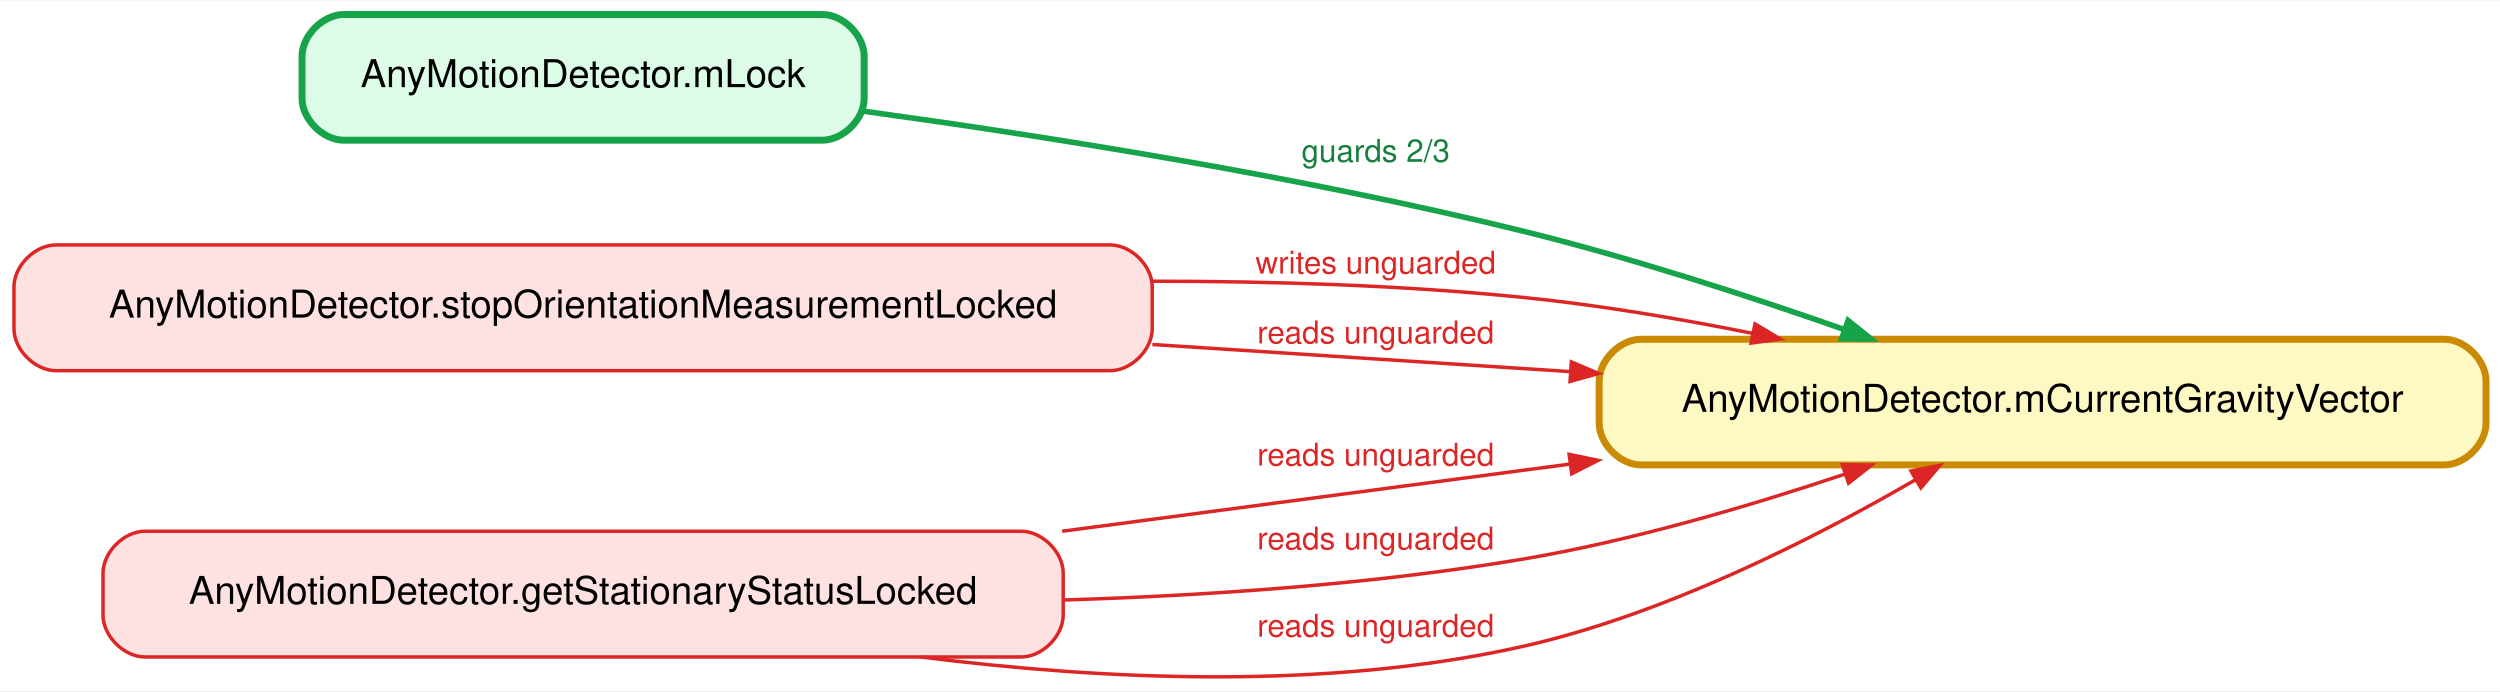
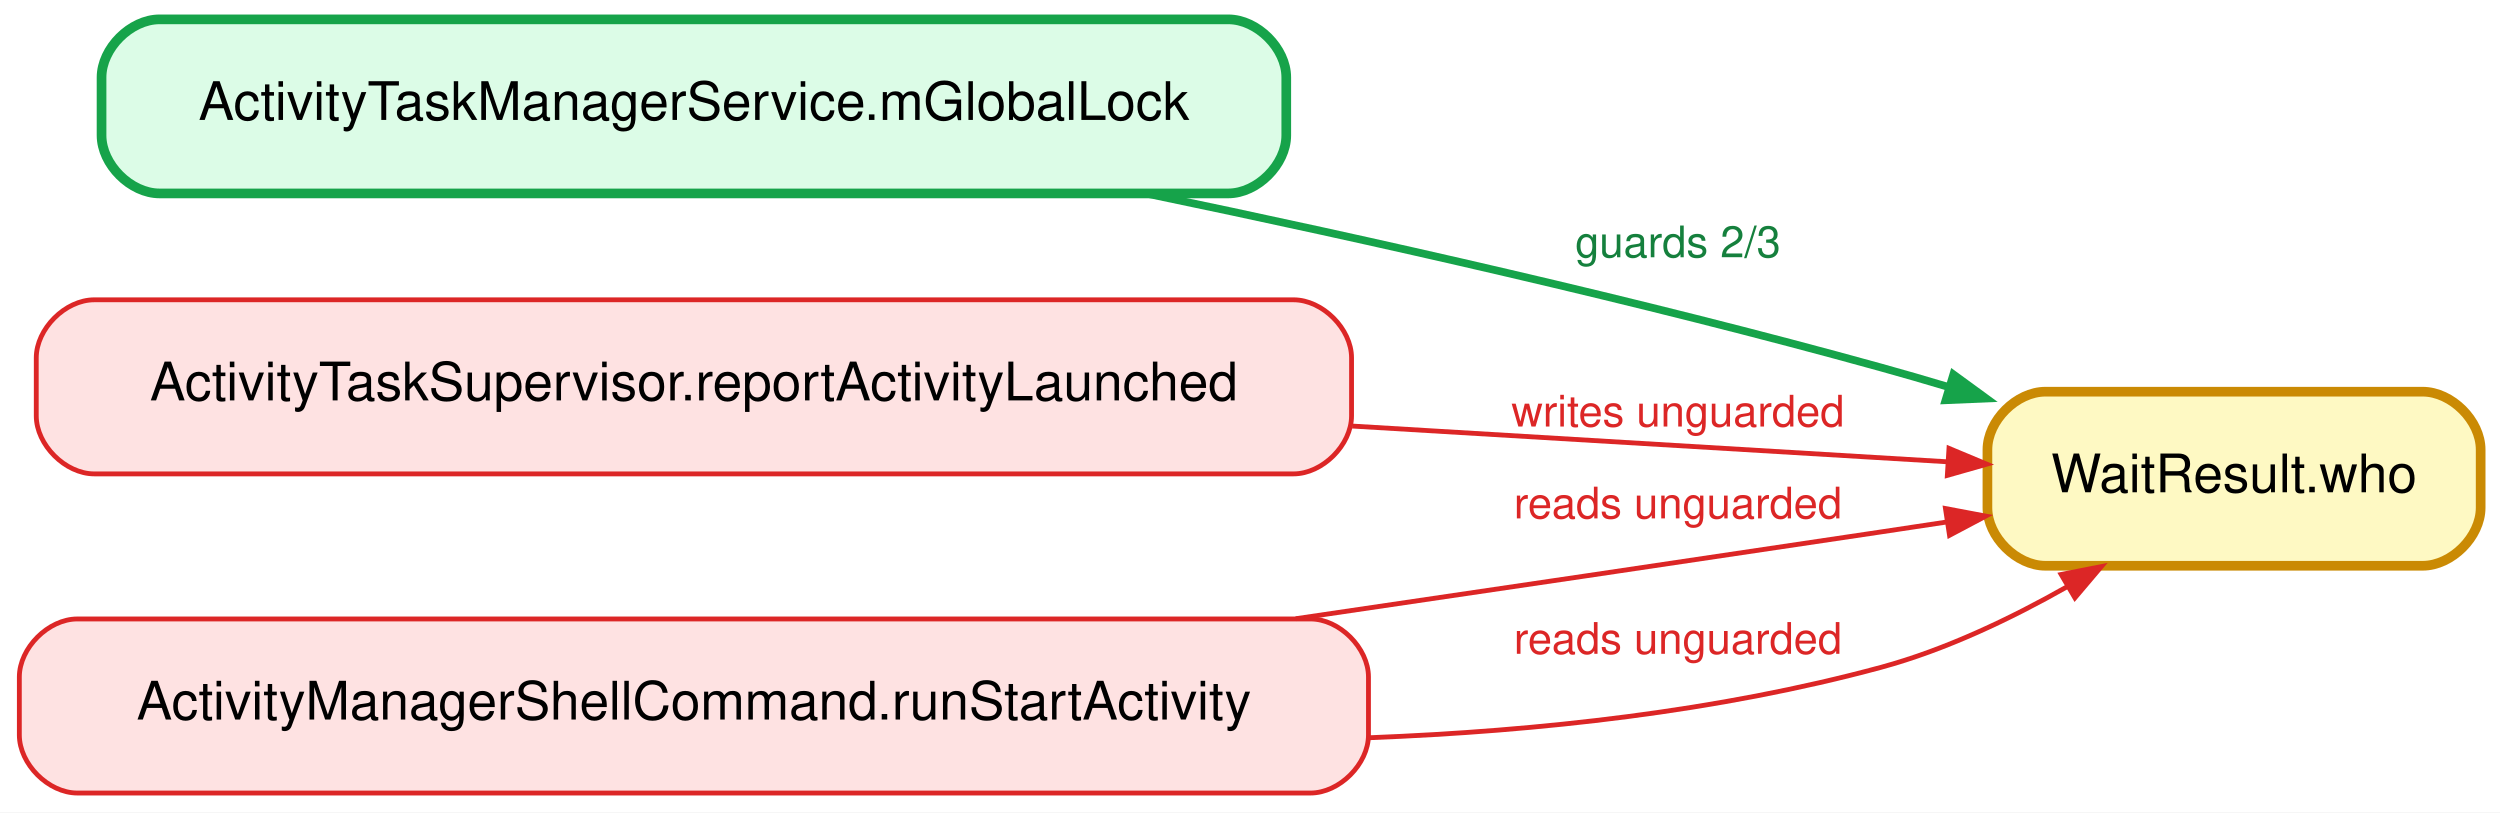
- <svg xmlns="http://www.w3.org/2000/svg" width="716pt" height="198pt" viewBox="0.00 0.00 716.00 197.69">
-   <g id="graph0" class="graph" transform="scale(1 1) rotate(0) translate(4 193.69)">
-     <polygon fill="white" stroke="transparent" points="-4,4 -4,-193.69 712,-193.69 712,4 -4,4" />
+ <svg xmlns="http://www.w3.org/2000/svg" width="517pt" height="168pt" viewBox="0.00 0.00 517.00 168.00">
+   <g id="graph0" class="graph" transform="scale(1 1) rotate(0) translate(4 164)">
+     <polygon fill="white" stroke="transparent" points="-4,4 -4,-164 513,-164 513,4 -4,4" />
    <g id="node1" class="node">
-       <path fill="#fef9c3" stroke="#ca8a04" stroke-width="2" d="M696,-96.69C696,-96.69 466,-96.69 466,-96.69 460,-96.69 454,-90.69 454,-84.69 454,-84.69 454,-72.69 454,-72.69 454,-66.69 460,-60.69 466,-60.69 466,-60.69 696,-60.69 696,-60.69 702,-60.69 708,-66.69 708,-72.69 708,-72.69 708,-84.69 708,-84.69 708,-90.69 702,-96.69 696,-96.69" />
-       <text text-anchor="middle" x="581" y="-75.89" font-family="Helvetica,sans-Serif" font-size="11.00">AnyMotionDetector.mCurrentGravityVector</text>
+       <path fill="#fef9c3" stroke="#ca8a04" stroke-width="2" d="M497,-83C497,-83 419,-83 419,-83 413,-83 407,-77 407,-71 407,-71 407,-59 407,-59 407,-53 413,-47 419,-47 419,-47 497,-47 497,-47 503,-47 509,-53 509,-59 509,-59 509,-71 509,-71 509,-77 503,-83 497,-83" />
+       <text text-anchor="middle" x="458" y="-62.2" font-family="Helvetica,sans-Serif" font-size="11.00">WaitResult.who</text>
    </g>
    <g id="node2" class="node">
-       <path fill="#dcfce7" stroke="#16a34a" stroke-width="2" d="M231.5,-189.69C231.5,-189.69 94.5,-189.69 94.5,-189.69 88.5,-189.69 82.5,-183.69 82.5,-177.69 82.5,-177.69 82.5,-165.69 82.5,-165.69 82.5,-159.69 88.5,-153.69 94.5,-153.69 94.5,-153.69 231.5,-153.69 231.5,-153.69 237.5,-153.69 243.5,-159.69 243.5,-165.69 243.5,-165.69 243.5,-177.69 243.5,-177.69 243.5,-183.69 237.5,-189.69 231.5,-189.69" />
-       <text text-anchor="middle" x="163" y="-168.89" font-family="Helvetica,sans-Serif" font-size="11.00">AnyMotionDetector.mLock</text>
+       <path fill="#dcfce7" stroke="#16a34a" stroke-width="2" d="M250,-160C250,-160 29,-160 29,-160 23,-160 17,-154 17,-148 17,-148 17,-136 17,-136 17,-130 23,-124 29,-124 29,-124 250,-124 250,-124 256,-124 262,-130 262,-136 262,-136 262,-148 262,-148 262,-154 256,-160 250,-160" />
+       <text text-anchor="middle" x="139.5" y="-139.2" font-family="Helvetica,sans-Serif" font-size="11.00">ActivityTaskManagerService.mGlobalLock</text>
    </g>
    <g id="edge1" class="edge">
-       <path fill="none" stroke="#16a34a" stroke-width="1.6" d="M243.52,-161.97C297.2,-154.6 369.39,-143.1 432,-127.69 462.99,-120.07 496.83,-109.07 524.32,-99.43" />
-       <polygon fill="#16a34a" stroke="#16a34a" stroke-width="1.6" points="525.29,-102.06 531.9,-96.75 523.42,-96.78 525.29,-102.06" />
-       <text text-anchor="middle" x="390" y="-147.49" font-family="Helvetica,sans-Serif" font-size="9.00" fill="#15803d"> guards 2/3</text>
+       <path fill="none" stroke="#16a34a" stroke-width="1.6" d="M233.08,-123.97C279.05,-114.41 335.25,-101.79 385,-88 389.54,-86.74 394.22,-85.39 398.91,-83.98" />
+       <polygon fill="#16a34a" stroke="#16a34a" stroke-width="1.6" points="399.95,-86.59 406.8,-81.59 398.33,-81.23 399.95,-86.59" />
+       <text text-anchor="middle" x="343" y="-110.8" font-family="Helvetica,sans-Serif" font-size="9.00" fill="#15803d"> guards 2/3</text>
    </g>
    <g id="node3" class="node">
-       <path fill="#fee2e2" stroke="#dc2626" d="M314,-123.69C314,-123.69 12,-123.69 12,-123.69 6,-123.69 0,-117.69 0,-111.69 0,-111.69 0,-99.69 0,-99.69 0,-93.69 6,-87.69 12,-87.69 12,-87.69 314,-87.69 314,-87.69 320,-87.69 326,-93.69 326,-99.69 326,-99.69 326,-111.69 326,-111.69 326,-117.69 320,-123.69 314,-123.69" />
-       <text text-anchor="middle" x="163" y="-102.89" font-family="Helvetica,sans-Serif" font-size="11.00">AnyMotionDetector.stopOrientationMeasurementLocked</text>
+       <path fill="#fee2e2" stroke="#dc2626" d="M263.5,-102C263.5,-102 15.5,-102 15.5,-102 9.5,-102 3.5,-96 3.5,-90 3.5,-90 3.5,-78 3.5,-78 3.5,-72 9.5,-66 15.5,-66 15.5,-66 263.5,-66 263.5,-66 269.5,-66 275.5,-72 275.5,-78 275.5,-78 275.5,-90 275.5,-90 275.5,-96 269.5,-102 263.5,-102" />
+       <text text-anchor="middle" x="139.5" y="-81.2" font-family="Helvetica,sans-Serif" font-size="11.00">ActivityTaskSupervisor.reportActivityLaunched</text>
    </g>
    <g id="edge2" class="edge">
-       <path fill="none" stroke="#dc2626" d="M326.17,-113.3C361.14,-113.32 397.86,-112.12 432,-108.69 453.51,-106.54 476.52,-102.66 497.83,-98.39" />
-       <polygon fill="#dc2626" stroke="#dc2626" points="498.63,-101.08 505.91,-96.73 497.51,-95.59 498.63,-101.08" />
-       <text text-anchor="middle" x="390" y="-115.49" font-family="Helvetica,sans-Serif" font-size="9.00" fill="#dc2626"> writes unguarded</text>
-     </g>
-     <g id="edge6" class="edge">
-       <path fill="none" stroke="#dc2626" d="M326.03,-95.18C365.64,-92.61 407.6,-89.88 445.75,-87.41" />
-       <polygon fill="#dc2626" stroke="#dc2626" points="446.03,-90.2 453.84,-86.88 445.67,-84.61 446.03,-90.2" />
-       <text text-anchor="middle" x="390" y="-95.49" font-family="Helvetica,sans-Serif" font-size="9.00" fill="#dc2626"> reads unguarded</text>
+       <path fill="none" stroke="#dc2626" d="M275.64,-75.89C318.73,-73.3 364.15,-70.57 398.76,-68.5" />
+       <polygon fill="#dc2626" stroke="#dc2626" points="399.05,-71.28 406.87,-68.01 398.71,-65.69 399.05,-71.28" />
+       <text text-anchor="middle" x="343" y="-75.8" font-family="Helvetica,sans-Serif" font-size="9.00" fill="#dc2626"> writes unguarded</text>
    </g>
    <g id="node4" class="node">
-       <path fill="#fee2e2" stroke="#dc2626" d="M288.5,-41.69C288.5,-41.69 37.5,-41.69 37.5,-41.69 31.5,-41.69 25.5,-35.69 25.5,-29.69 25.5,-29.69 25.5,-17.69 25.5,-17.69 25.5,-11.69 31.5,-5.69 37.5,-5.69 37.5,-5.69 288.5,-5.69 288.5,-5.69 294.5,-5.69 300.5,-11.69 300.5,-17.69 300.5,-17.69 300.5,-29.69 300.5,-29.69 300.5,-35.69 294.5,-41.69 288.5,-41.69" />
-       <text text-anchor="middle" x="163" y="-20.89" font-family="Helvetica,sans-Serif" font-size="11.00">AnyMotionDetector.getStationaryStatusLocked</text>
+       <path fill="#fee2e2" stroke="#dc2626" d="M267,-36C267,-36 12,-36 12,-36 6,-36 0,-30 0,-24 0,-24 0,-12 0,-12 0,-6 6,0 12,0 12,0 267,0 267,0 273,0 279,-6 279,-12 279,-12 279,-24 279,-24 279,-30 273,-36 267,-36" />
+       <text text-anchor="middle" x="139.5" y="-15.2" font-family="Helvetica,sans-Serif" font-size="11.00">ActivityManagerShellCommand.runStartActivity</text>
    </g>
    <g id="edge3" class="edge">
-       <path fill="none" stroke="#dc2626" d="M300.21,-41.7C346.92,-47.88 399.13,-54.78 445.68,-60.94" />
-       <polygon fill="#dc2626" stroke="#dc2626" points="445.4,-63.72 453.7,-62 446.14,-58.17 445.4,-63.72" />
-       <text text-anchor="middle" x="390" y="-60.49" font-family="Helvetica,sans-Serif" font-size="9.00" fill="#dc2626"> reads unguarded</text>
+       <path fill="none" stroke="#dc2626" d="M263.96,-36.05C302.71,-41.75 345.65,-48.1 385,-54 389.38,-54.66 393.9,-55.34 398.45,-56.03" />
+       <polygon fill="#dc2626" stroke="#dc2626" points="398.32,-58.84 406.65,-57.27 399.16,-53.3 398.32,-58.84" />
+       <text text-anchor="middle" x="343" y="-56.8" font-family="Helvetica,sans-Serif" font-size="9.00" fill="#dc2626"> reads unguarded</text>
    </g>
    <g id="edge4" class="edge">
-       <path fill="none" stroke="#dc2626" d="M300.68,-22.01C343.01,-23.3 389.64,-26.59 432,-33.69 463.1,-38.91 496.8,-48.81 524.18,-58" />
-       <polygon fill="#dc2626" stroke="#dc2626" points="523.62,-60.76 532.09,-60.69 525.42,-55.46 523.62,-60.76" />
-       <text text-anchor="middle" x="390" y="-36.49" font-family="Helvetica,sans-Serif" font-size="9.00" fill="#dc2626"> reads unguarded</text>
-     </g>
-     <g id="edge5" class="edge">
-       <path fill="none" stroke="#dc2626" d="M259.94,-5.66C311.5,0.87 375.85,3.92 432,-8.69 472.78,-17.85 515.54,-39.58 544.55,-56.42" />
-       <polygon fill="#dc2626" stroke="#dc2626" points="543.31,-58.94 551.62,-60.59 546.15,-54.11 543.31,-58.94" />
-       <text text-anchor="middle" x="390" y="-11.49" font-family="Helvetica,sans-Serif" font-size="9.00" fill="#dc2626"> reads unguarded</text>
+       <path fill="none" stroke="#dc2626" d="M279.23,-11.44C314.22,-12.8 351.39,-16.89 385,-26 398.29,-29.6 411.84,-36.06 423.54,-42.7" />
+       <polygon fill="#dc2626" stroke="#dc2626" points="422.25,-45.2 430.57,-46.84 425.09,-40.37 422.25,-45.2" />
+       <text text-anchor="middle" x="343" y="-28.8" font-family="Helvetica,sans-Serif" font-size="9.00" fill="#dc2626"> reads unguarded</text>
    </g>
  </g>
</svg>
